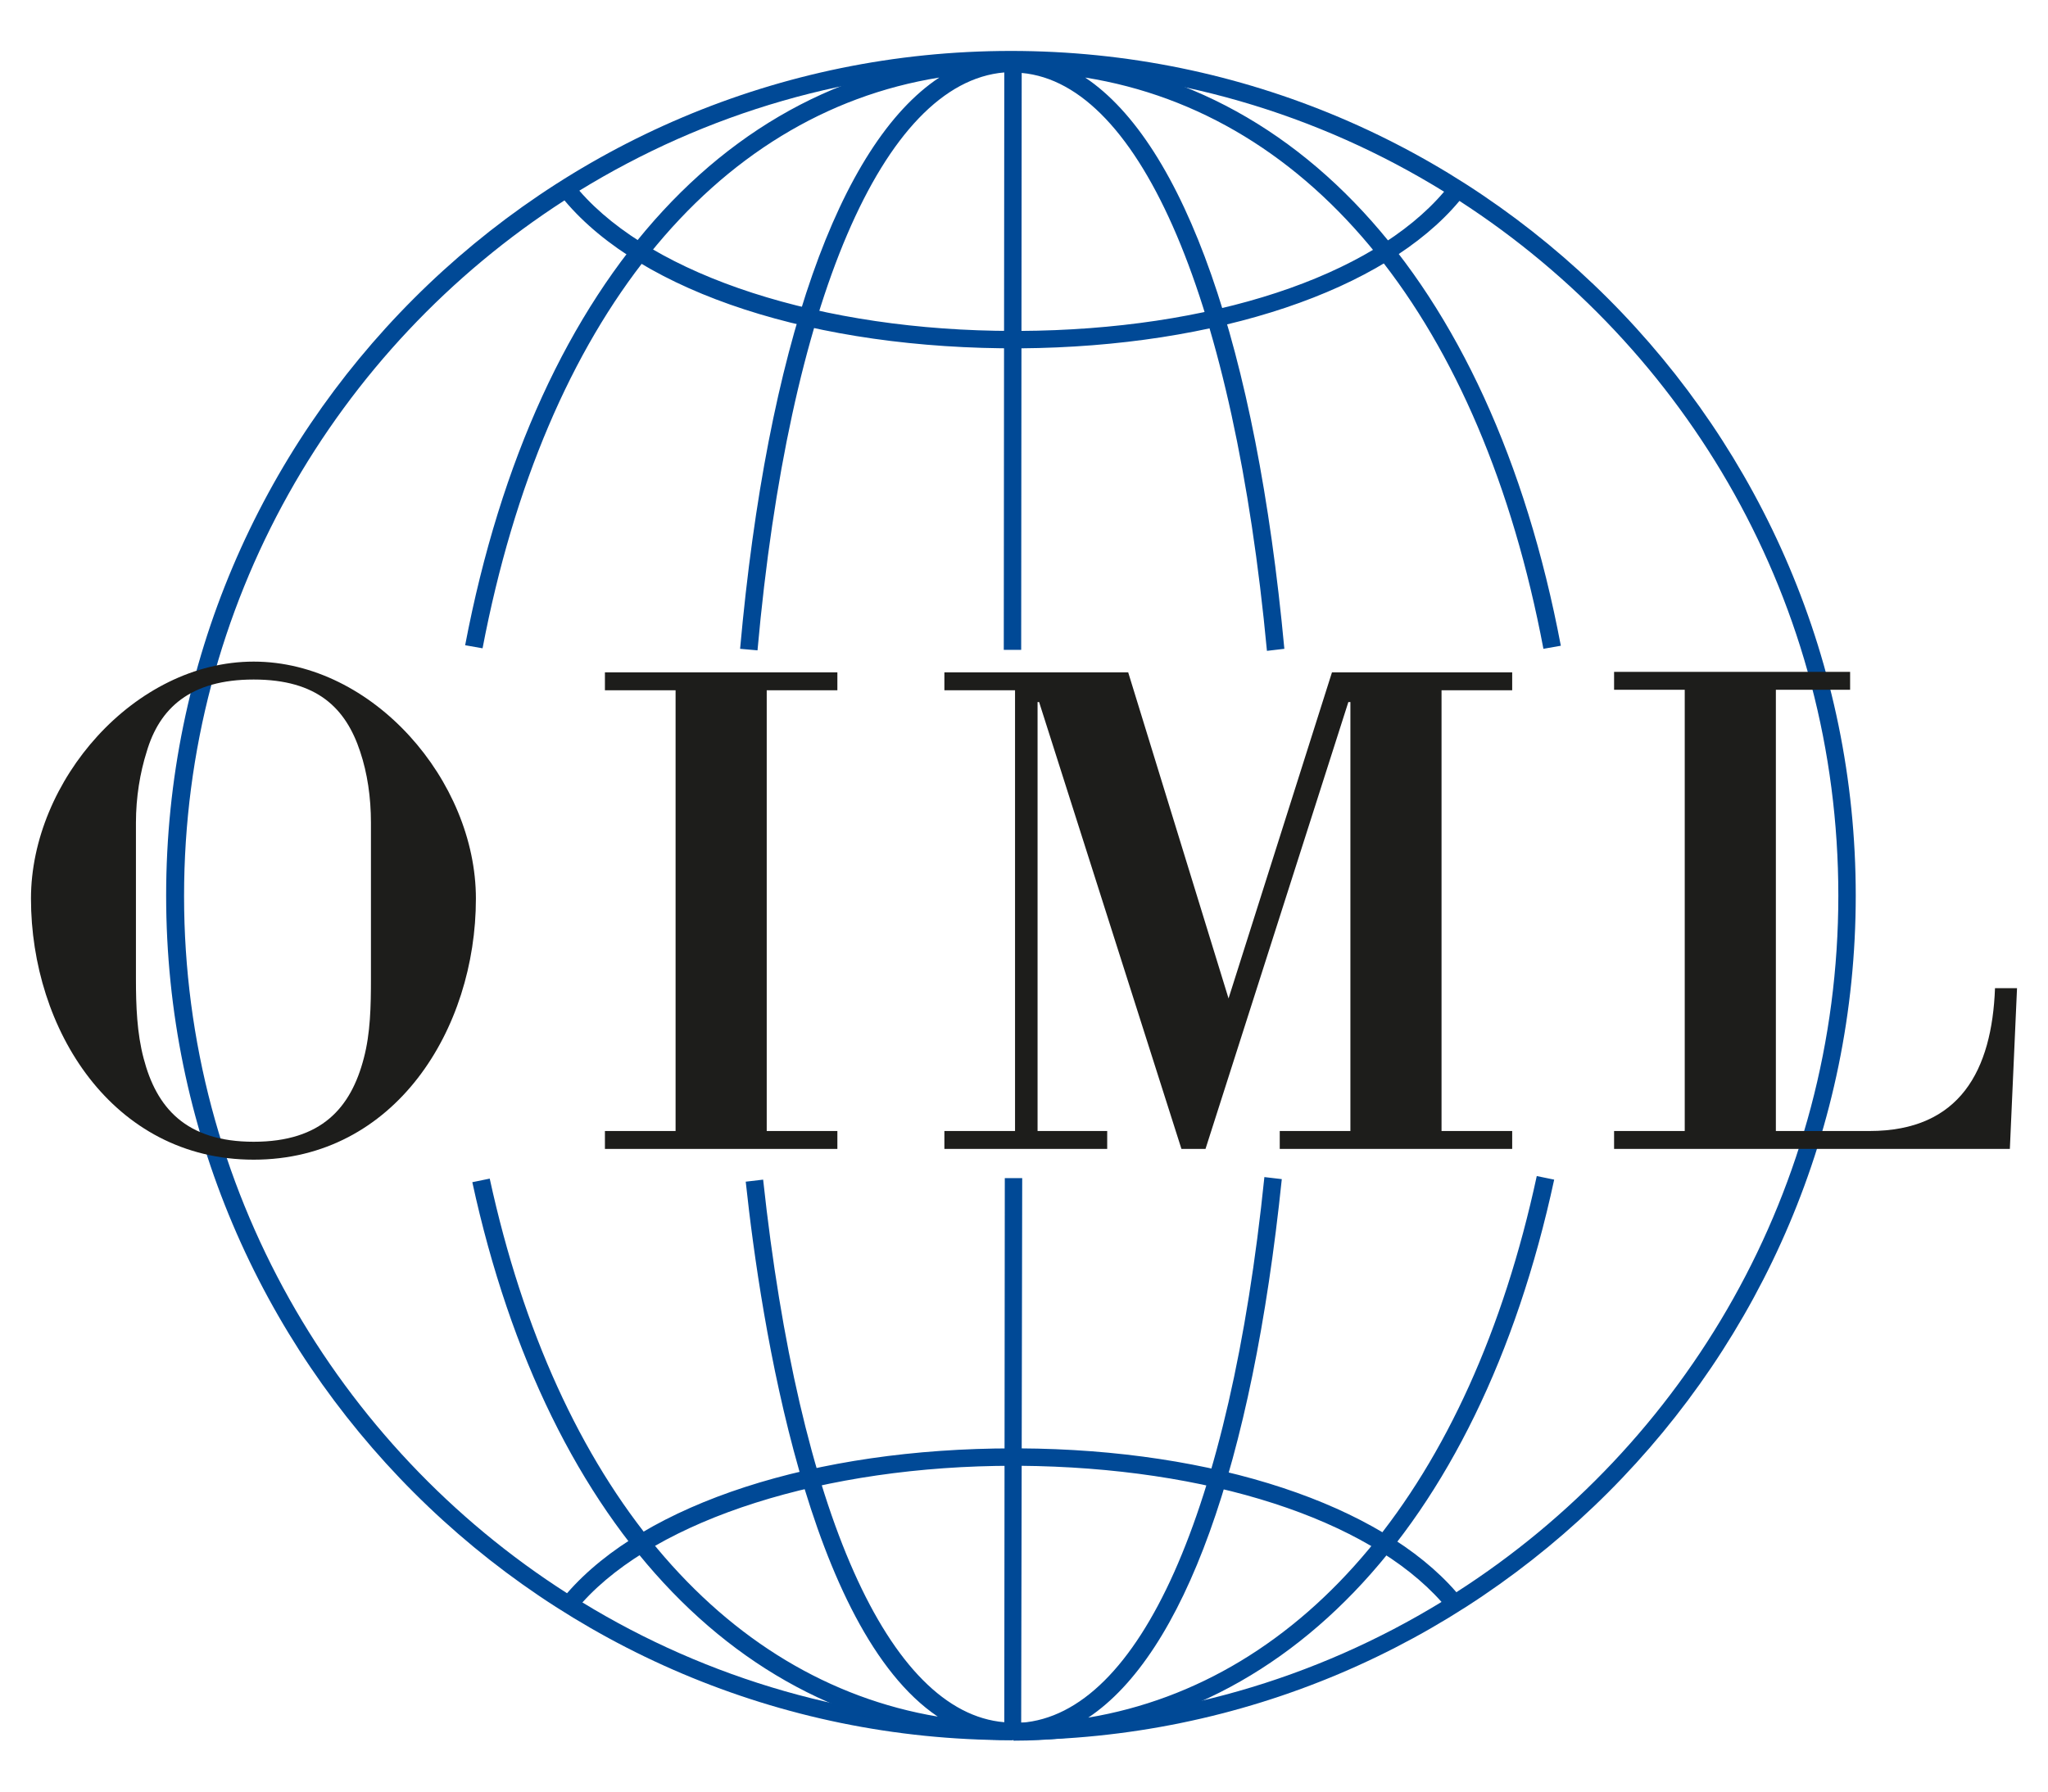
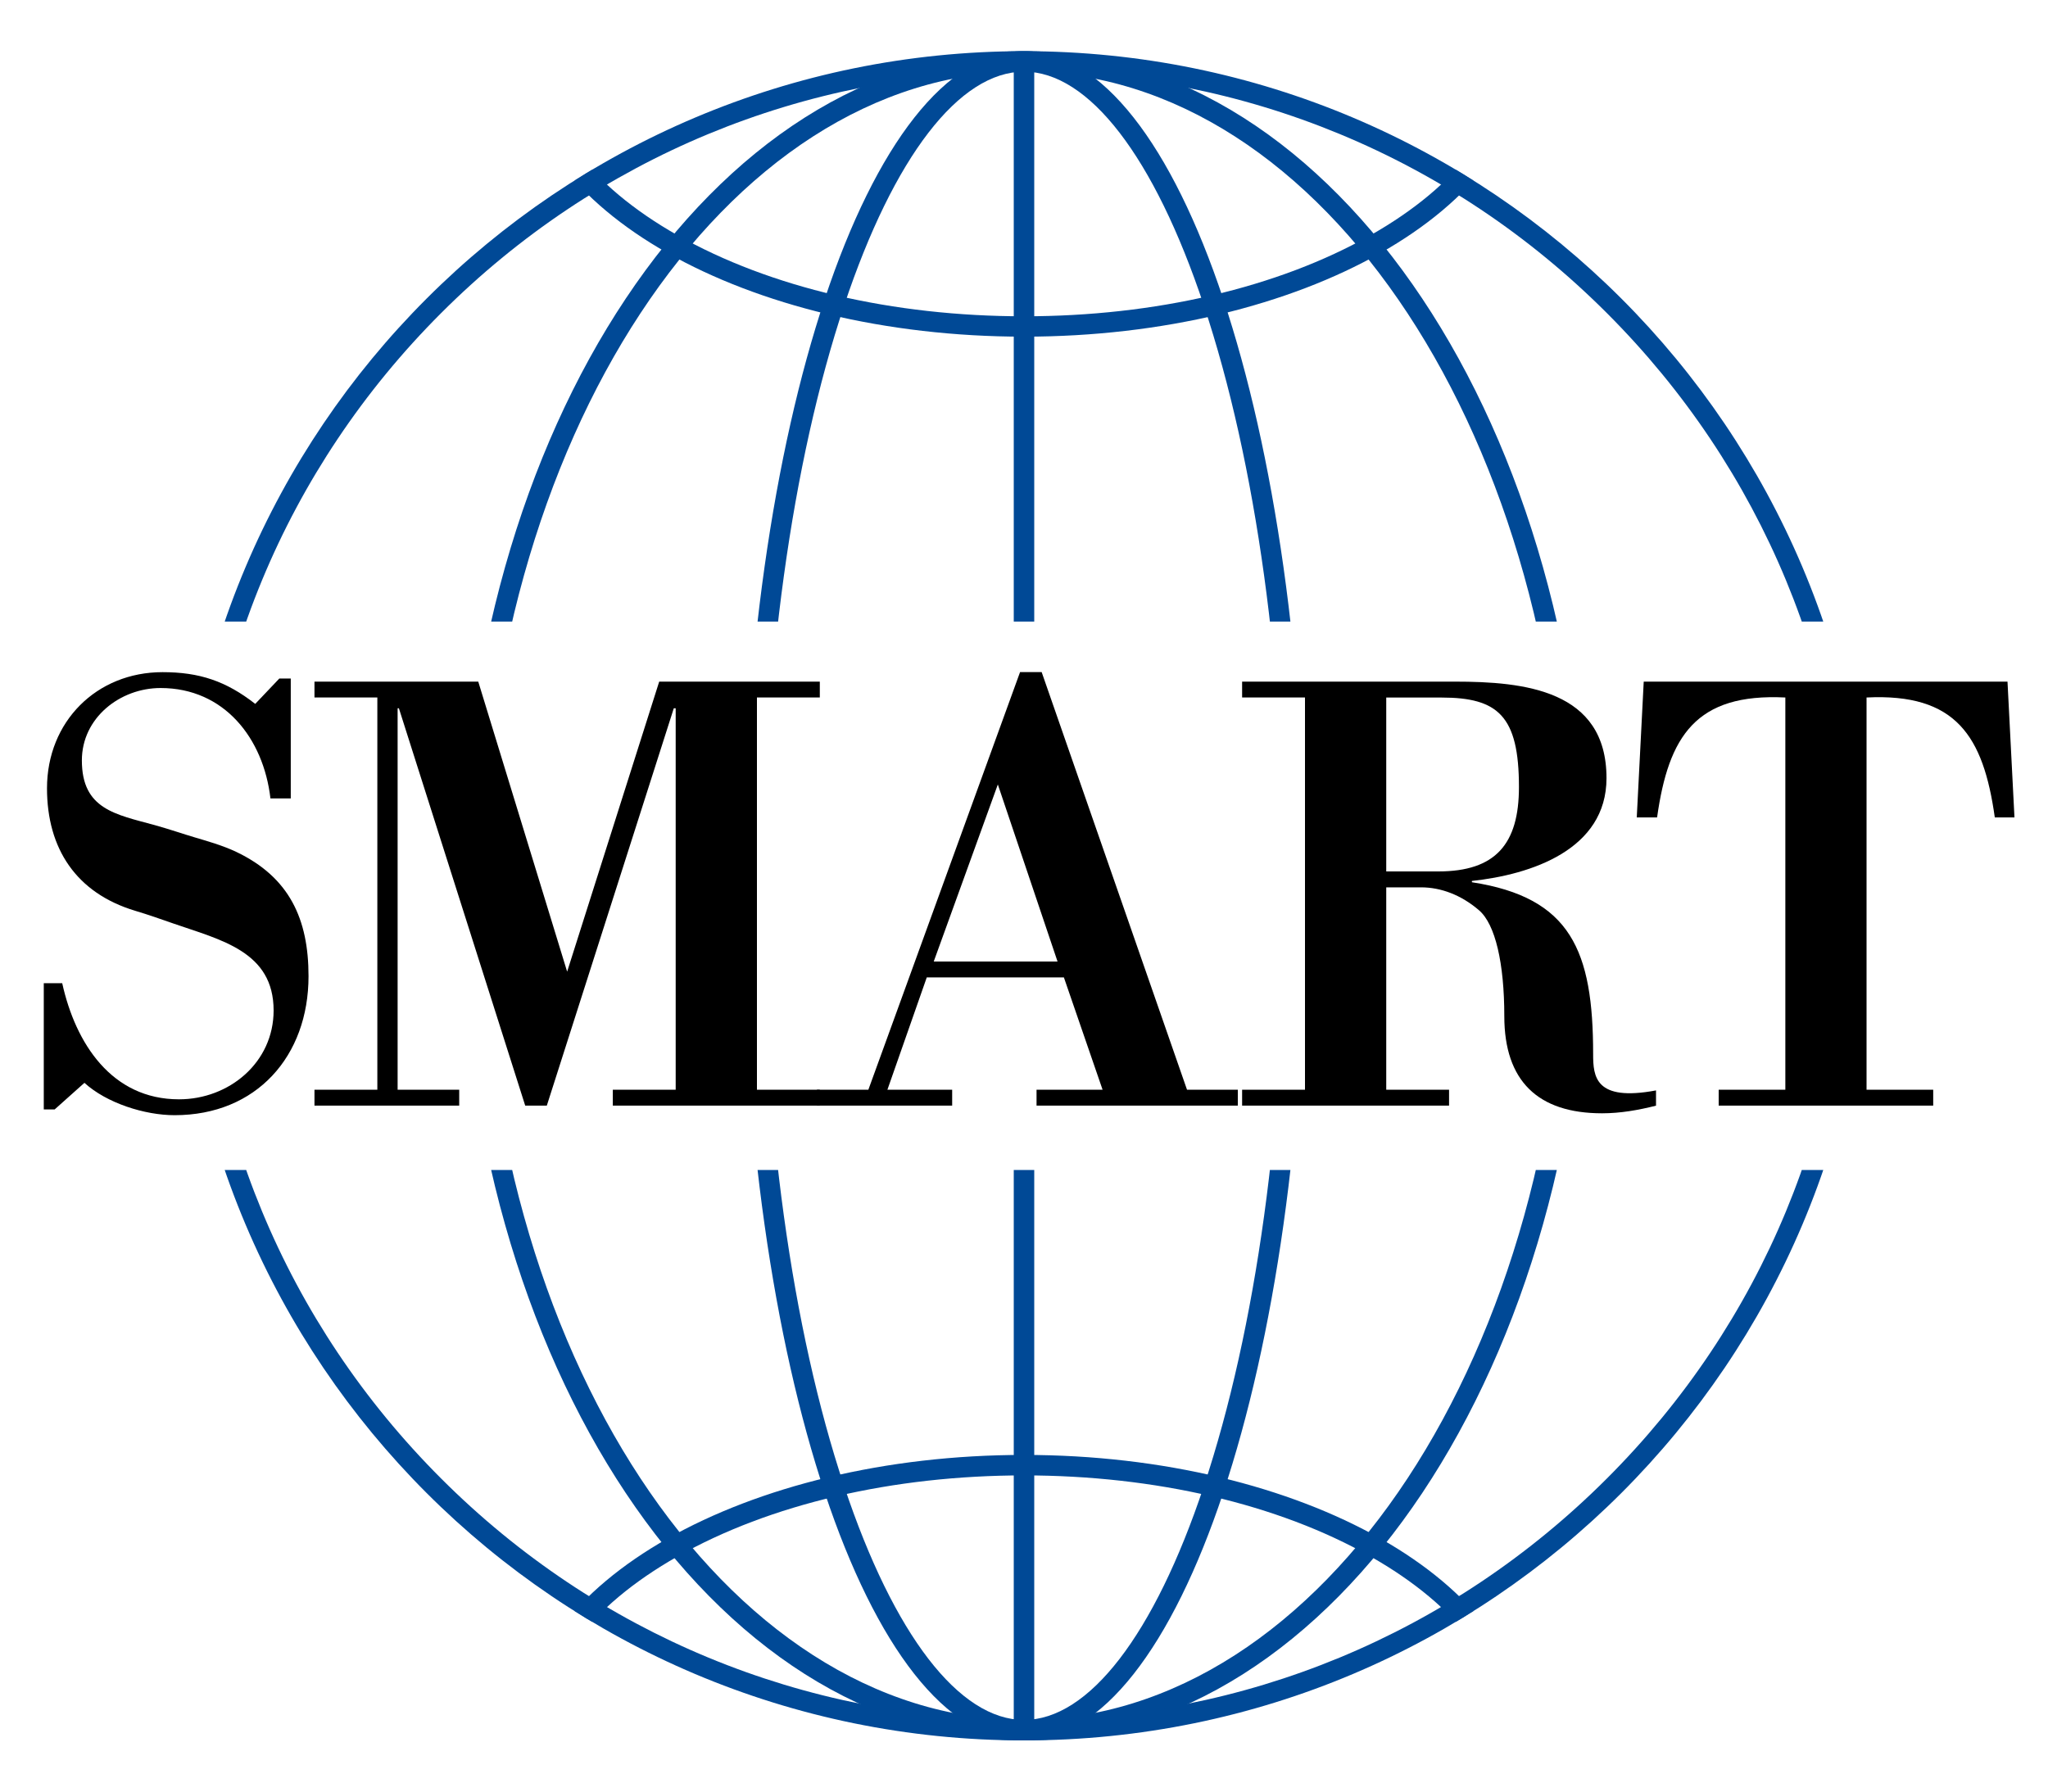
- <svg xmlns="http://www.w3.org/2000/svg" id="uuid-18fdc505-5211-448b-be70-44ec1c4f262f" viewBox="0 0 400 350">
-   <path d="m197.45,339.95c-91,0-165-74-165-165S106.45,9.95,197.45,9.95s165,74,165,165-74,165-165,165m-83.7-26.9c24.4,14.9,53.1,23.5,83.8,23.5s59.5-8.6,84-23.6c-14.4-16.2-45.6-26.3-82.4-26.6h-1.2c-36.9,0-69.5,10.4-84.2,26.7m-3.5-273.9c-44.7,28.8-74.3,78.9-74.3,135.9s29.9,107.5,74.8,136.2c15.3-17.6,48.4-28.3,87.1-28.3h1.3c38.1.2,70.5,11,85.3,28.1,44.8-28.7,74.6-79,74.6-136.1s-29.5-106.9-74-135.7c-14.6,17.5-47.3,28.5-85.8,28.8-40,.2-73.8-10.8-89-28.9m2.9-1.9c14.5,16.7,47.4,27.4,84.8,27.4h1.2c37.3-.2,68.8-10.6,82.9-27.2-24.6-15.2-53.6-24-84.6-24s-59.7,8.7-84.3,23.8" style="fill:#004996; stroke-width:0px;" />
-   <path d="m49.55,226.55c27.6,0,43.4-25.5,43.4-51,0-23-20.1-46.3-43.4-46.3S6.05,152.55,6.05,175.55c0,25.5,15.9,51,43.5,51m22.9-35.4c0,5.4-.1,10.7-1.4,15.6-2.5,9.6-8.2,16.3-21.5,16.3s-19-6.7-21.5-16.3c-1.3-4.9-1.5-10.2-1.5-15.6v-30.4c0-5,.8-9.8,2.1-13.9,2.5-8.5,8.5-14.1,20.9-14.1s18,5.6,20.8,14.1c1.4,4.2,2.1,8.9,2.1,13.9v30.4Z" style="fill:#1d1d1b; fill-rule:evenodd; stroke-width:0px;" />
-   <polygon points="149.75 134.85 163.55 134.85 163.55 131.35 118.15 131.35 118.15 134.85 131.95 134.85 131.95 220.95 118.15 220.95 118.15 224.45 163.55 224.45 163.55 220.95 149.75 220.95 149.75 134.85" style="fill:#1d1d1b; stroke-width:0px;" />
-   <polygon points="281.55 134.85 295.35 134.85 295.35 131.35 260.15 131.35 239.95 195.05 220.35 131.35 184.45 131.35 184.45 134.85 198.25 134.85 198.25 220.95 184.45 220.95 184.45 224.45 216.25 224.45 216.25 220.95 202.65 220.95 202.65 137.15 202.95 137.15 230.75 224.45 235.45 224.45 263.35 137.15 263.75 137.15 263.75 220.95 249.95 220.95 249.95 224.45 295.35 224.45 295.35 220.95 281.55 220.95 281.55 134.85" style="fill:#1d1d1b; stroke-width:0px;" />
-   <path d="m392.55,224.45l1.4-31.4h-4.3c-.6,16-6.8,27.9-24.5,27.9h-18.3v-86.2h14.5v-3.5h-46.1v3.5h13.8v86.2h-13.8v3.5h77.3Z" style="fill:#1d1d1b; stroke-width:0px;" />
-   <path d="m198.15,340.05h-.2v-2h-.2v1.9c-51.3,0-90.7-40.8-105.5-109l3.4-.7c13,59.8,45.2,98,87.5,105.1-25.2-17-34.5-76.5-37.5-104.5l3.4-.4c7,64.8,24.5,104.1,47.1,106l.1-106.3h3.4l-.2,106.4c23.1-1.7,40.8-41.3,47.5-106.6l3.4.4c-5.8,56-19.2,92.8-37.8,105.2,42.4-7.1,74.6-45.5,87.6-105.8l3.4.7c-14.8,68.6-54.2,109.6-105.4,109.6m49.3-212.9c-6.4-68-24.6-110.8-47.9-112.9l-.1,112.7h-3.4l.1-112.8c-23.7,2-42.1,44.9-48.2,112.9l-3.4-.3c5.3-59,19.4-98.7,38.9-111.6-44.2,7.1-77,47.6-89.2,111.5l-3.4-.6C104.65,53.65,144.55,10.55,197.65,10.55h.2v.1c53.3.1,93.3,43.2,107,115.5l-3.4.6c-12.1-63.9-45-104.5-89.5-111.6,19.3,12.9,33.4,52.6,38.9,111.6l-3.4.4Z" style="fill:#004996; stroke-width:0px;" />
+ <svg xmlns="http://www.w3.org/2000/svg" id="uuid-2d2d8ecd-7322-4f1e-8ad1-fcb9dd136ee5" width="400" height="350" viewBox="0 0 400 350">
+   <defs>
+     <clipPath id="uuid-aa61105c-aa3b-4905-8fff-b890585593c3">
+       <path d="m26.02,7.53v334.94h347.97V7.53H26.02Zm373.98,221.03H0v-107.13h400v107.13Z" style="fill:none; stroke-width:0px;" />
+     </clipPath>
+     <clipPath id="uuid-0e4318b5-a032-499c-a333-629758ec1c27">
+       <circle cx="200" cy="175" r="165" style="fill:none; stroke-width:0px;" />
+     </clipPath>
+     <clipPath id="uuid-5b46790f-24ca-492e-8999-d1d768922ab3">
+       <path d="m26.02,392.51v334.94h347.97v-334.94H26.02Zm373.98,221.03H0v-107.13h400v107.13Z" style="fill:none; stroke-width:0px;" />
+     </clipPath>
+     <clipPath id="uuid-5eaf6753-d116-4019-a045-cfcdc43d11d9">
+       <circle cx="200" cy="559.98" r="165" style="fill:none; stroke-width:0px;" />
+     </clipPath>
+   </defs>
+   <g style="clip-path:url(#uuid-aa61105c-aa3b-4905-8fff-b890585593c3);">
+     <path d="m200,14c12.65,0,25.44,16.62,35.1,45.59,10.26,30.77,15.9,71.75,15.9,115.41s-5.65,84.64-15.9,115.41c-9.66,28.97-22.45,45.59-35.1,45.59s-25.44-16.62-35.1-45.59c-10.26-30.77-15.9-71.75-15.9-115.41s5.65-84.64,15.9-115.41c9.66-28.97,22.45-45.59,35.1-45.59m0-4c-30.38,0-55,73.87-55,165s24.62,165,55,165,55-73.87,55-165S230.38,10,200,10h0Z" style="fill:#004996; stroke-width:0px;" />
+     <path d="m200,14c58.45,0,106,72.22,106,161s-47.55,161-106,161-106-72.22-106-161S141.55,14,200,14m0-4c-60.75,0-110,73.87-110,165s49.25,165,110,165,110-73.87,110-165S260.75,10,200,10h0Z" style="fill:#004996; stroke-width:0px;" />
+     <path d="m200,14c43,0,83.44,16.75,113.84,47.16,30.41,30.41,47.16,70.84,47.16,113.84s-16.75,83.44-47.16,113.84c-30.41,30.41-70.84,47.16-113.84,47.16s-83.44-16.75-113.84-47.16c-30.41-30.41-47.16-70.84-47.16-113.84s16.75-83.44,47.16-113.84c30.41-30.41,70.84-47.16,113.84-47.16m0-4c-91.13,0-165,73.87-165,165s73.87,165,165,165,165-73.87,165-165S291.13,10,200,10h0Z" style="fill:#004996; stroke-width:0px;" />
+     <line x1="200" y1="10.25" x2="200" y2="340" style="fill:none; stroke:#004996; stroke-linejoin:round; stroke-width:4px;" />
+     <g style="clip-path:url(#uuid-0e4318b5-a032-499c-a333-629758ec1c27);">
+       <path d="m200-41.77c25.62,0,49.64,5.62,67.65,15.82,17.29,9.79,26.81,22.56,26.81,35.96s-9.52,26.16-26.81,35.96c-18,10.2-42.03,15.82-67.65,15.82s-49.64-5.62-67.65-15.82c-17.29-9.79-26.81-22.56-26.81-35.96s9.52-26.16,26.81-35.96c18-10.2,42.03-15.82,67.65-15.82m0-4c-54.38,0-98.45,24.97-98.45,55.77s44.08,55.77,98.45,55.77,98.45-24.97,98.45-55.77-44.08-55.77-98.45-55.77h0Z" style="fill:#004996; stroke-width:0px;" />
+       <path d="m200,288.23c25.62,0,49.64,5.62,67.65,15.82,17.29,9.79,26.81,22.56,26.81,35.96s-9.52,26.16-26.81,35.96c-18,10.2-42.03,15.82-67.65,15.82s-49.64-5.62-67.65-15.82c-17.29-9.79-26.81-22.56-26.81-35.96s9.52-26.16,26.81-35.96c18-10.2,42.03-15.82,67.65-15.82m0-4c-54.38,0-98.45,24.97-98.45,55.77s44.08,55.77,98.45,55.77,98.45-24.97,98.45-55.77-44.08-55.77-98.45-55.77h0Z" style="fill:#004996; stroke-width:0px;" />
+     </g>
+   </g>
+   <path d="m10.66,216.74h-2.11v-24.67h3.6c2.6,11.78,9.67,22.69,22.81,22.69,9.8,0,18.48-7.19,18.48-17.36,0-11.53-10.29-13.76-19.59-16.99-2.48-.87-4.96-1.74-7.44-2.48-11.53-3.47-17.23-12.15-17.23-23.93,0-13.02,9.67-22.69,22.57-22.69,7.19,0,12.4,1.74,18.1,6.2l4.71-4.96h2.23v23.43h-3.97c-1.36-11.78-9.05-21.57-21.45-21.57-7.94,0-15.38,5.83-15.38,14.14,0,9.55,6.57,10.54,14.26,12.65,3.1.87,5.58,1.74,7.69,2.36,2.48.74,5.58,1.61,8.18,2.85,10.42,4.96,14.14,13.14,14.14,24.3,0,15.62-10.17,27.15-26.16,27.15-5.83,0-13.27-2.36-17.61-6.32l-5.83,5.21Z" style="stroke-width:0px;" />
+   <path d="m147.83,212.89h12.28v3.1h-40.42v-3.1h12.28v-74.52h-.37l-24.8,77.62h-4.22l-24.67-77.62h-.25v74.52h12.03v3.1h-28.27v-3.1h12.28v-76.63h-12.28v-3.1h31.99l17.36,56.66,17.98-56.66h31.37v3.1h-12.28v76.63Z" style="stroke-width:0px;" />
+   <path d="m159.56,215.99v-3.1h10.04l29.63-81.59h4.22l28.39,81.59h9.92v3.1h-39.31v-3.1h12.9l-7.56-21.95h-26.78l-7.69,21.95h12.65v3.1h-26.41Zm22.81-28.15h24.18l-11.66-34.59-12.52,34.59Z" style="stroke-width:0px;" />
+   <path d="m270.75,212.89h12.27v3.1h-40.42v-3.1h12.28v-76.63h-12.28v-3.1h41.54c13.52,0,29.63,1.61,29.63,18.85,0,14.01-14.76,18.85-26.29,20.09v.25c19.34,2.98,23.68,13.39,23.68,33.6,0,4.34.37,9.3,12.28,7.07v2.98c-3.47.87-6.94,1.49-10.54,1.49-12.52,0-19.09-6.32-19.09-18.97,0-10.29-1.74-17.98-4.96-20.71-3.47-2.98-7.44-4.46-11.28-4.46h-6.82v39.55Zm0-42.65h10.17c11.16,0,15.75-5.33,15.75-16.49,0-13.89-4.09-17.48-15.13-17.48h-10.79v33.97Z" style="stroke-width:0px;" />
+   <path d="m335.68,215.99v-3.1h13.02v-76.63c-17.48-.87-22.82,7.56-25.05,23.43h-3.97l1.36-26.53h71.05l1.36,26.53h-3.84c-2.23-15.87-7.56-24.3-25.05-23.43v76.63h13.02v3.1h-41.91Z" style="stroke-width:0px;" />
+   <g style="clip-path:url(#uuid-5b46790f-24ca-492e-8999-d1d768922ab3);">
+     <g style="clip-path:url(#uuid-5eaf6753-d116-4019-a045-cfcdc43d11d9);">
+       <path d="m200,343.21c25.62,0,49.64,5.62,67.65,15.82,17.29,9.79,26.81,22.56,26.81,35.96s-9.52,26.16-26.81,35.96c-18,10.2-42.03,15.82-67.65,15.82s-49.64-5.62-67.65-15.82c-17.29-9.79-26.81-22.56-26.81-35.96s9.52-26.16,26.81-35.96c18-10.2,42.03-15.82,67.65-15.82m0-4c-54.38,0-98.45,24.97-98.45,55.77s44.08,55.77,98.45,55.77,98.45-24.97,98.45-55.77-44.08-55.77-98.45-55.77h0Z" style="fill:#61b4ff; stroke-width:0px;" />
+     </g>
+   </g>
</svg>
